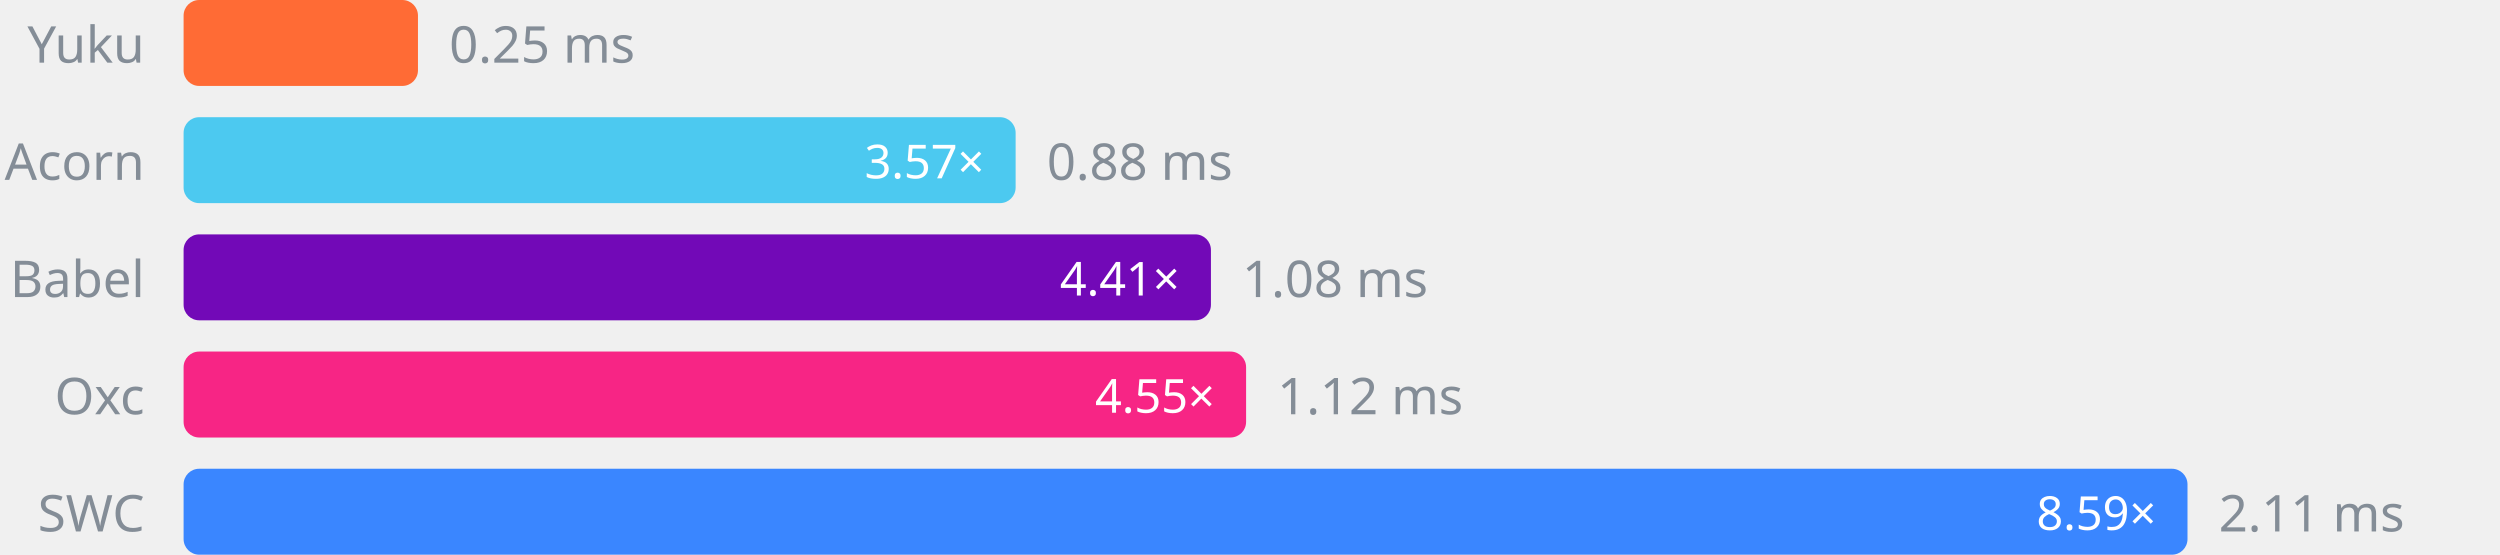
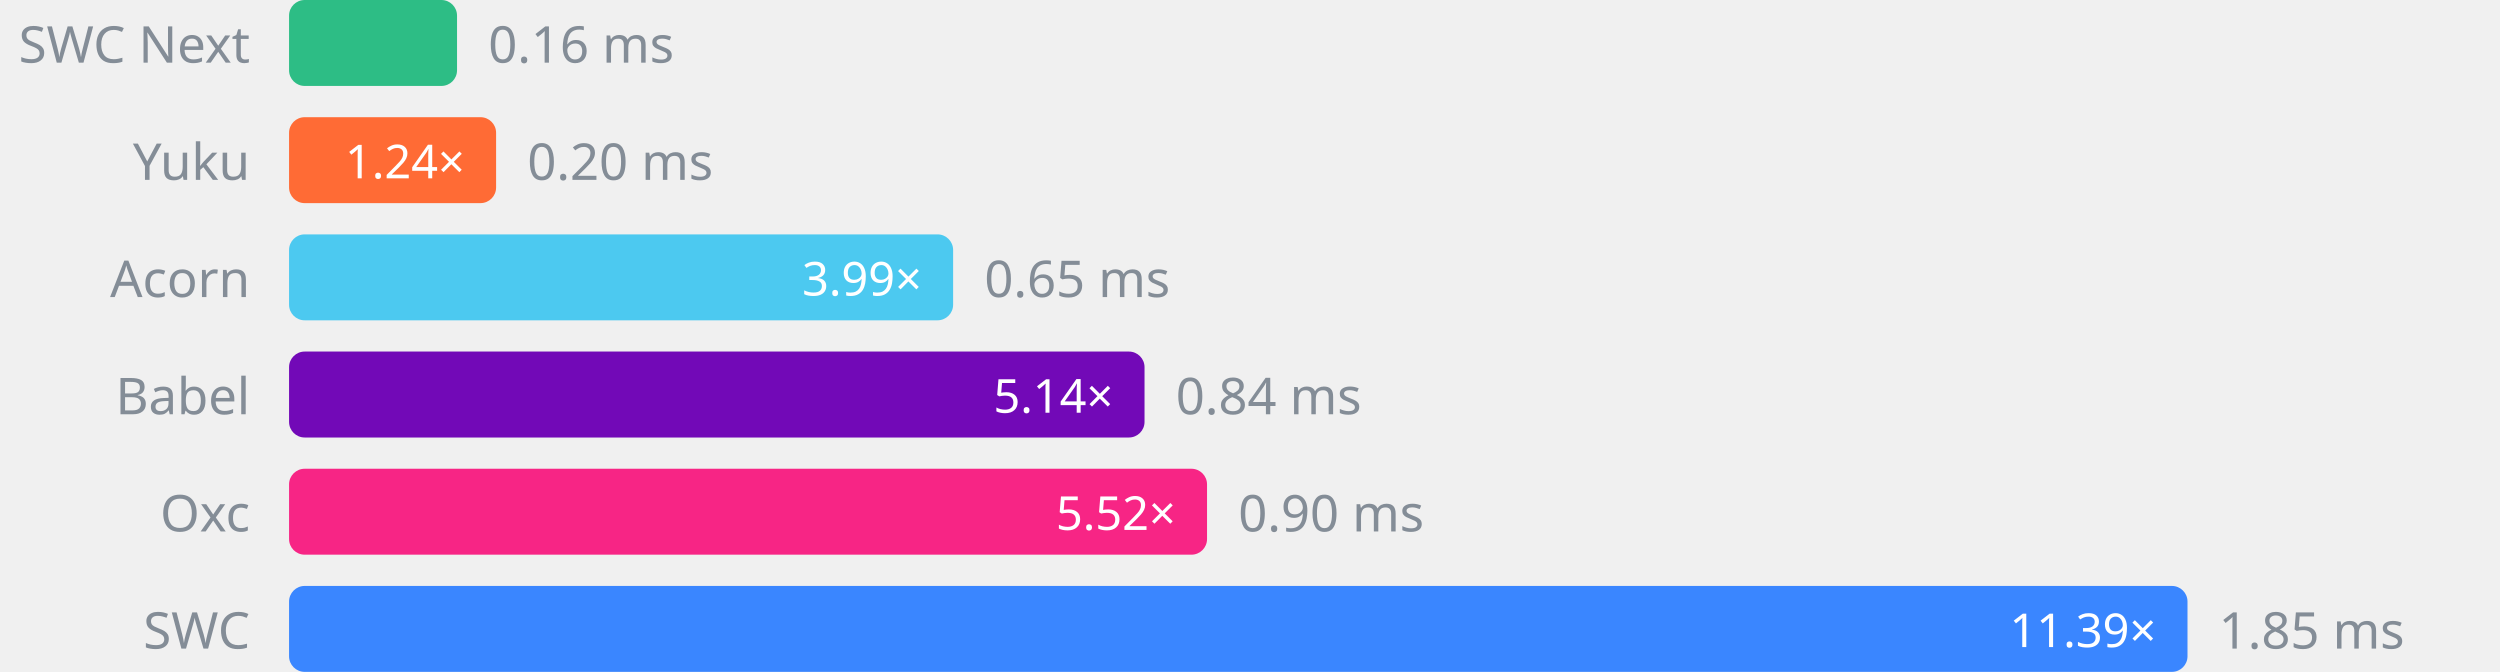
- <svg xmlns="http://www.w3.org/2000/svg" width="640" height="142" viewBox="0 0 640 142">
+ <svg xmlns="http://www.w3.org/2000/svg" width="640" height="172" viewBox="0 0 640 172">
  <style>
    text { font: 13px -apple-system, BlinkMacSystemFont, "Segoe UI", "Noto Sans", Helvetica, Arial, sans-serif; fill: #848d97; dominant-baseline: central; font-variant-numeric: tabular-nums }
    .ratio { font-size: 12px; fill: #fff }
  </style>
-   <text x="37" y="11" text-anchor="end">Yuku</text>
-   <rect x="47" y="0" width="60" height="22" rx="4" fill="#FF6B35" />
-   <text x="115" y="11">0.25 ms</text>
-   <text x="37" y="41" text-anchor="end">Acorn</text>
-   <rect x="47" y="30" width="213" height="22" rx="4" fill="#4CC9F0" />
-   <text x="268" y="41">0.88 ms</text>
-   <text class="ratio" x="252" y="41" text-anchor="end">3.57×</text>
-   <text x="37" y="71" text-anchor="end">Babel</text>
-   <rect x="47" y="60" width="263" height="22" rx="4" fill="#7209B7" />
-   <text x="318" y="71">1.08 ms</text>
-   <text class="ratio" x="302" y="71" text-anchor="end">4.41×</text>
-   <text x="37" y="101" text-anchor="end">Oxc</text>
-   <rect x="47" y="90" width="272" height="22" rx="4" fill="#F72585" />
-   <text x="327" y="101">1.12 ms</text>
-   <text class="ratio" x="311" y="101" text-anchor="end">4.55×</text>
-   <text x="37" y="131" text-anchor="end">SWC</text>
-   <rect x="47" y="120" width="513" height="22" rx="4" fill="#3A86FF" />
-   <text x="568" y="131">2.11 ms</text>
-   <text class="ratio" x="552" y="131" text-anchor="end">8.59×</text>
+   <text x="64" y="11" text-anchor="end">SWC Next</text>
+   <rect x="74" y="0" width="43" height="22" rx="4" fill="#2DBD85" />
+   <text x="125" y="11">0.16 ms</text>
+   <text x="64" y="41" text-anchor="end">Yuku</text>
+   <rect x="74" y="30" width="53" height="22" rx="4" fill="#FF6B35" />
+   <text x="135" y="41">0.20 ms</text>
+   <text class="ratio" x="119" y="41" text-anchor="end">1.24×</text>
+   <text x="64" y="71" text-anchor="end">Acorn</text>
+   <rect x="74" y="60" width="170" height="22" rx="4" fill="#4CC9F0" />
+   <text x="252" y="71">0.65 ms</text>
+   <text class="ratio" x="236" y="71" text-anchor="end">3.99×</text>
+   <text x="64" y="101" text-anchor="end">Babel</text>
+   <rect x="74" y="90" width="219" height="22" rx="4" fill="#7209B7" />
+   <text x="301" y="101">0.84 ms</text>
+   <text class="ratio" x="285" y="101" text-anchor="end">5.14×</text>
+   <text x="64" y="131" text-anchor="end">Oxc</text>
+   <rect x="74" y="120" width="235" height="22" rx="4" fill="#F72585" />
+   <text x="317" y="131">0.90 ms</text>
+   <text class="ratio" x="301" y="131" text-anchor="end">5.52×</text>
+   <text x="64" y="161" text-anchor="end">SWC</text>
+   <rect x="74" y="150" width="486" height="22" rx="4" fill="#3A86FF" />
+   <text x="568" y="161">1.85 ms</text>
+   <text class="ratio" x="552" y="161" text-anchor="end">11.39×</text>
</svg>
